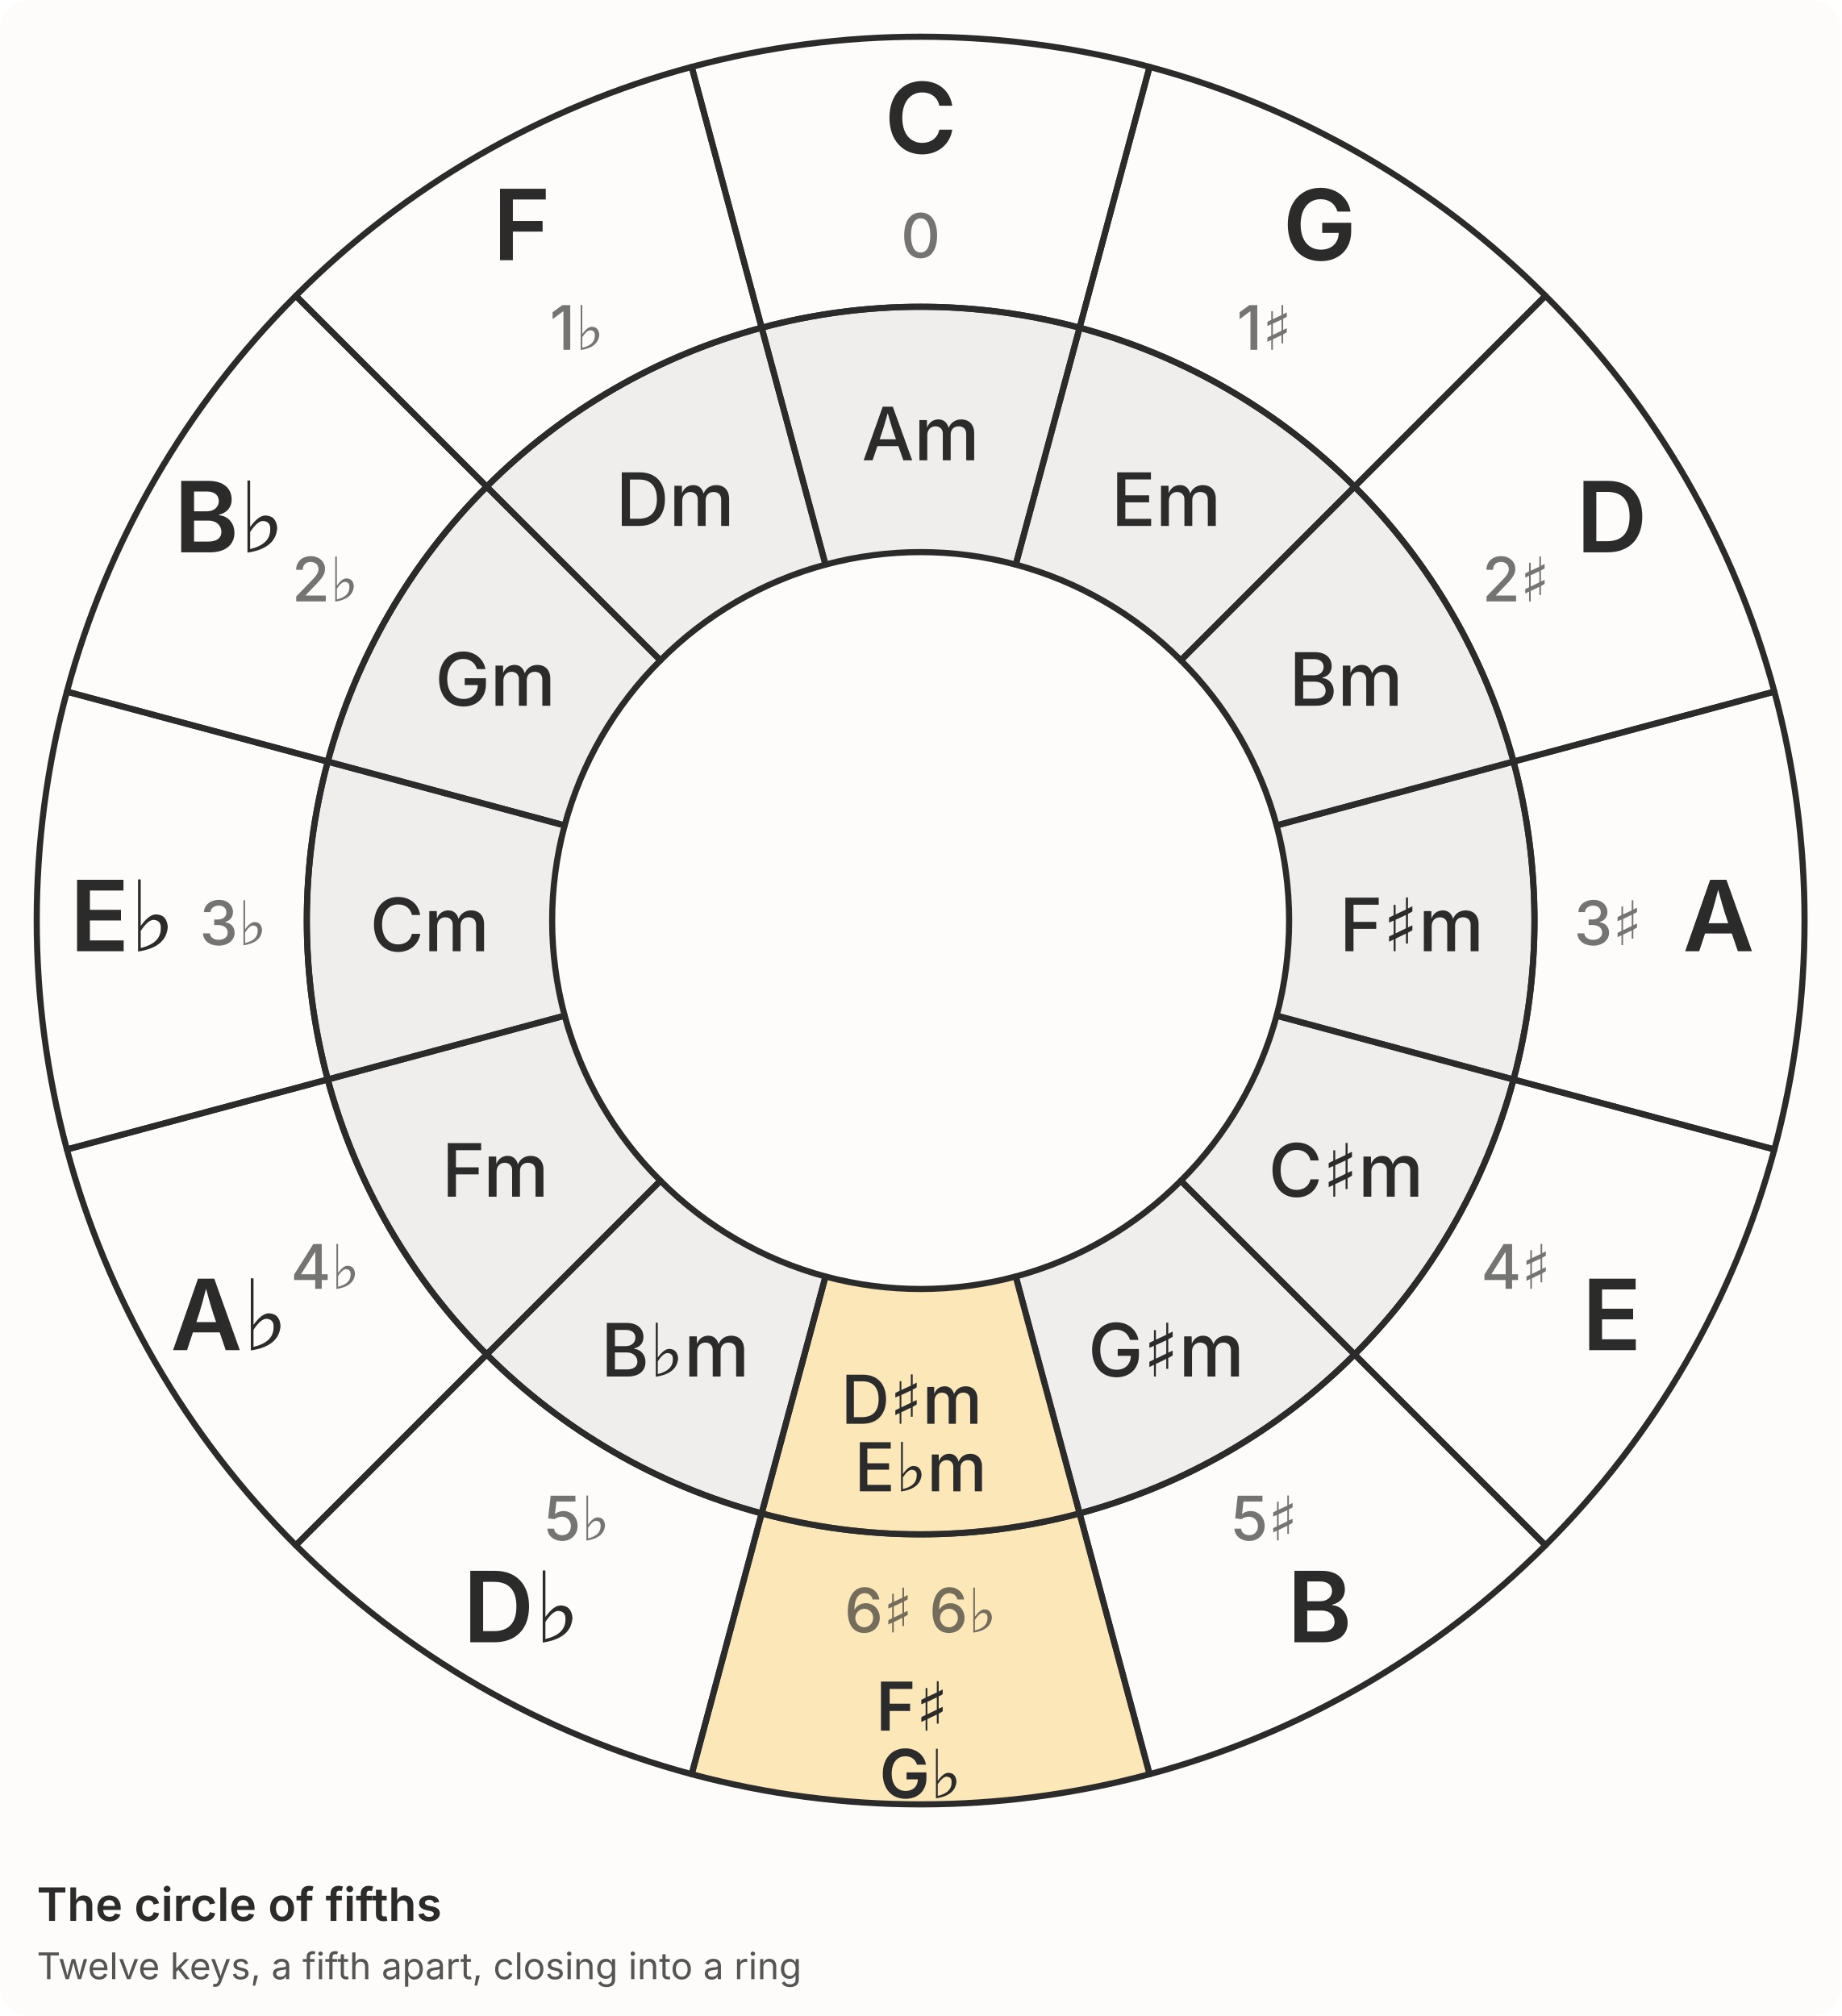
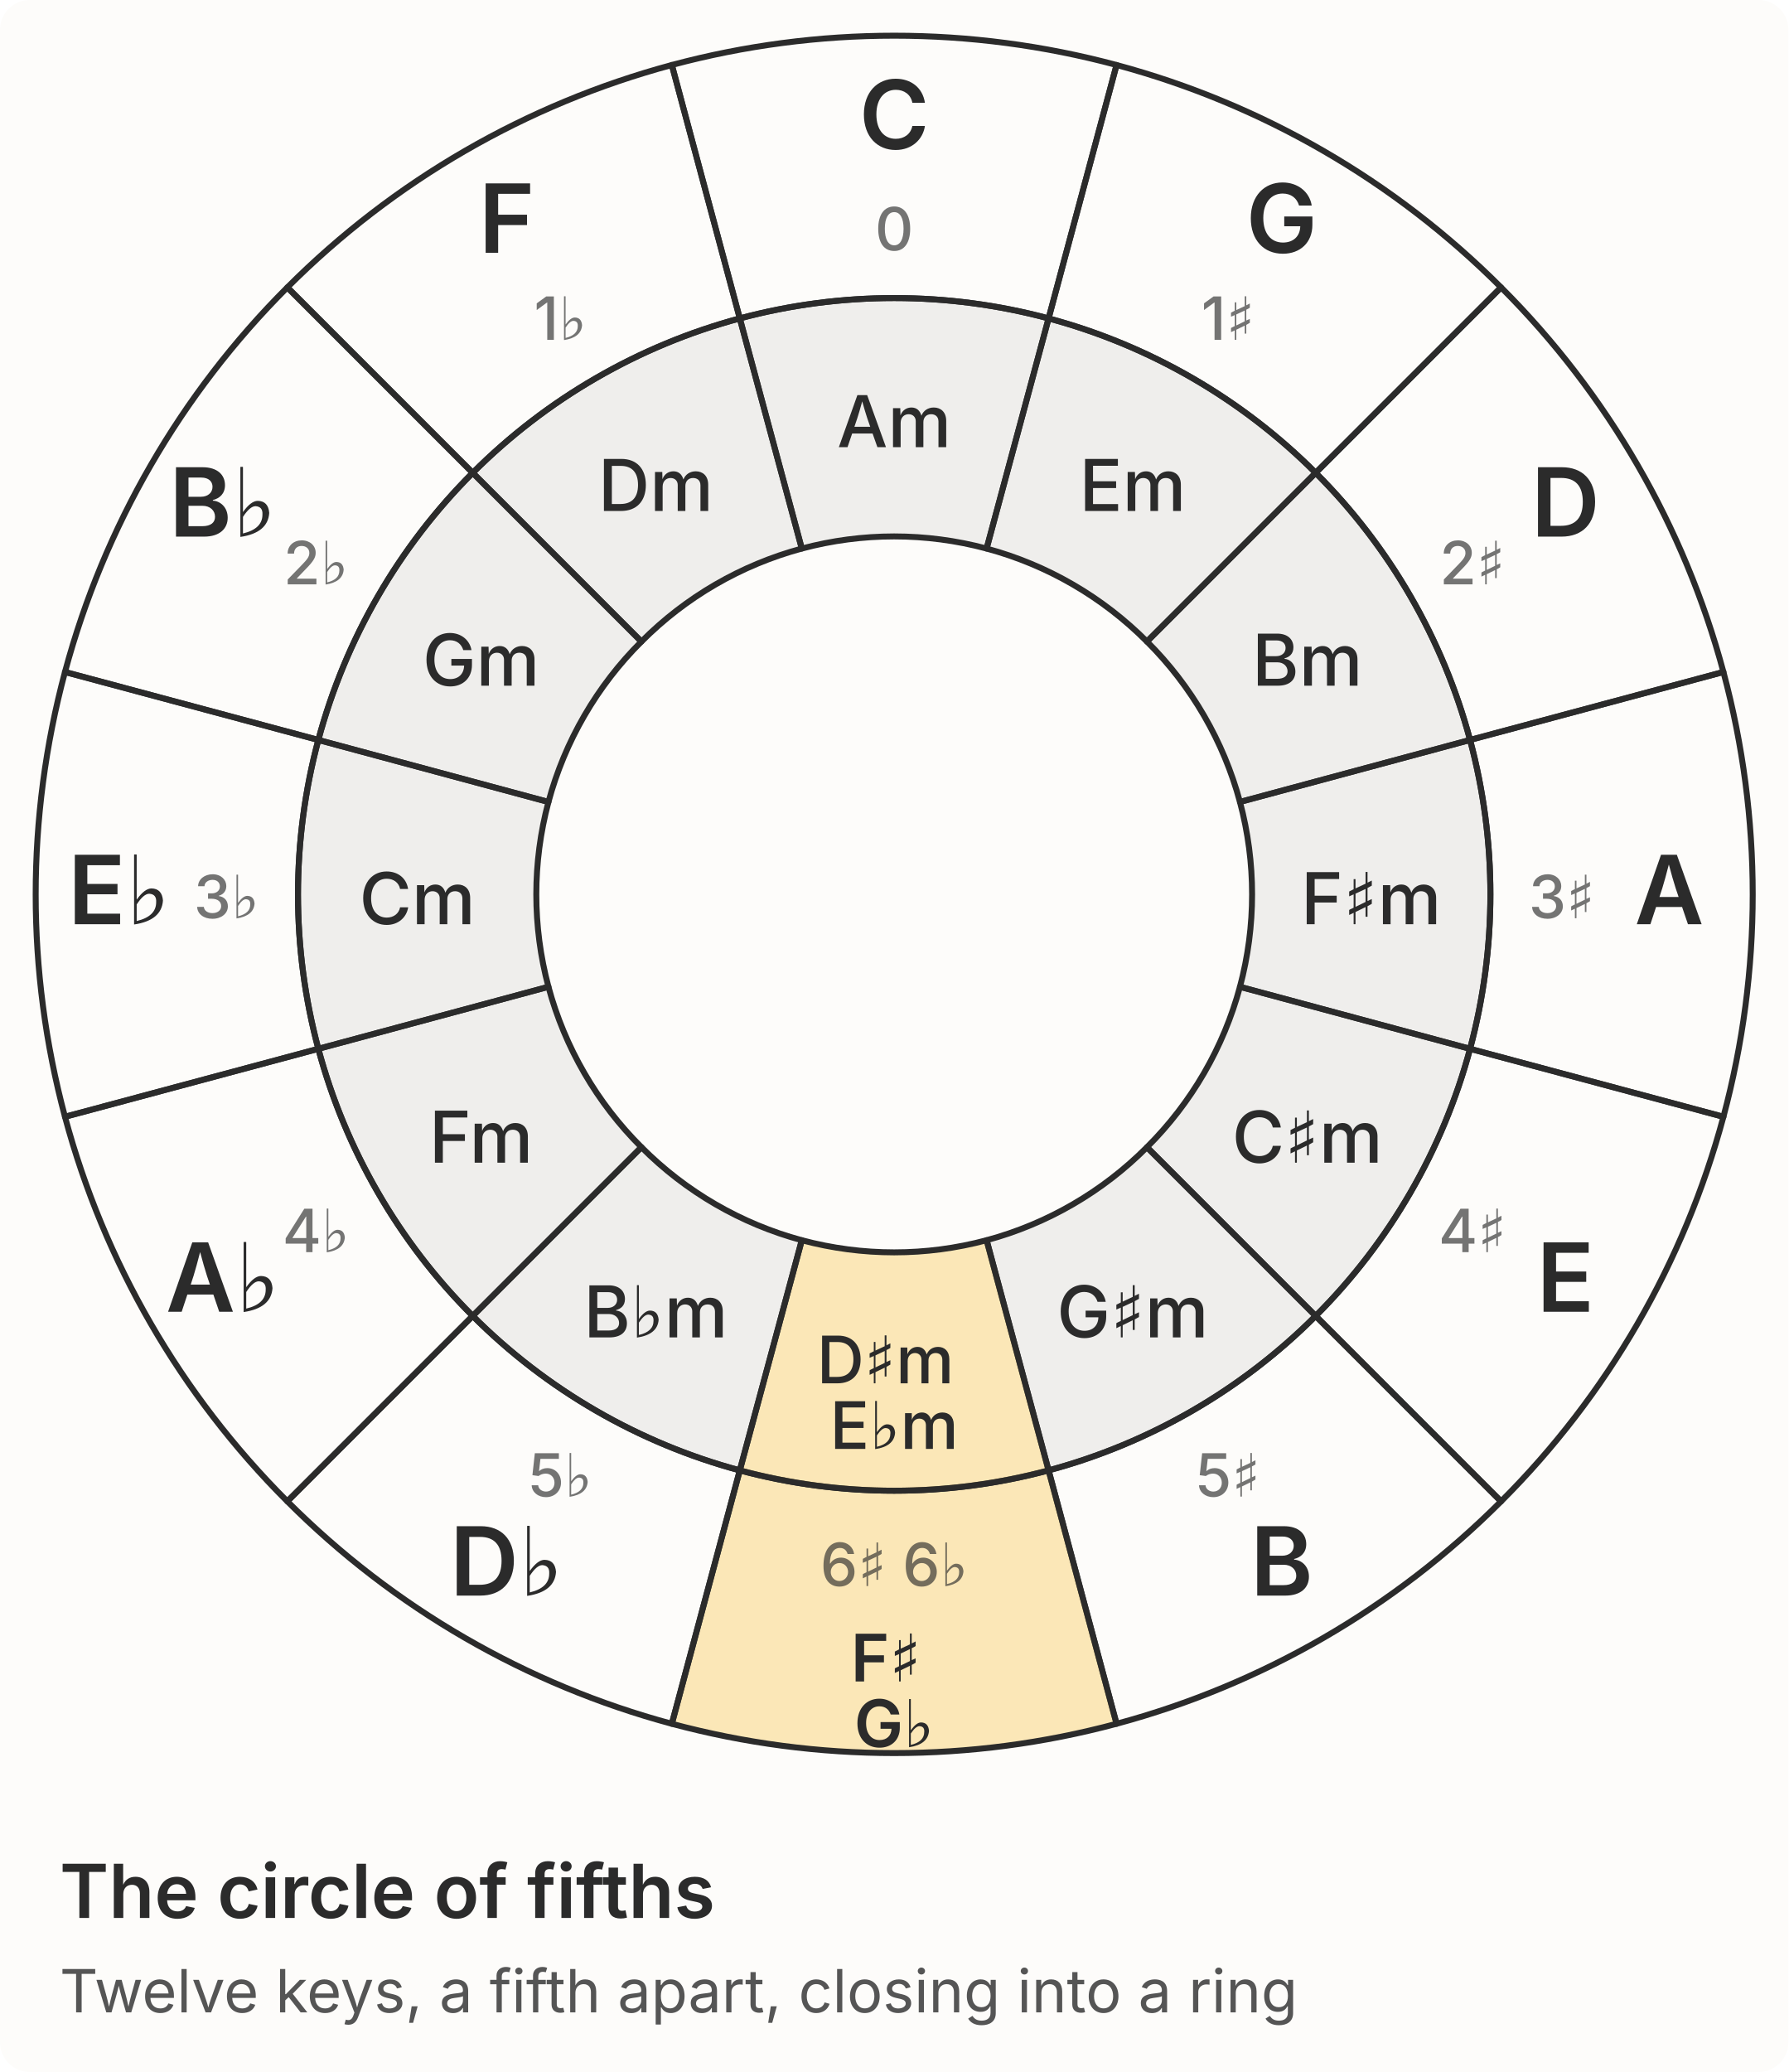
- <svg xmlns="http://www.w3.org/2000/svg" version="1.1" width="600" height="657" viewBox="0 0 600 657" role="img" aria-label="The circle of fifths: the twelve major keys on the outer ring and their relative minors on the inner ring, a fifth apart, with F sharp and G flat sharing the bottom position">
-   <rect x="0" y="0" width="600" height="657" rx="10" ry="10" fill="#fdfcfa" />
+ <svg xmlns="http://www.w3.org/2000/svg" version="1.1" width="360" height="417" viewBox="0 0 600 695" role="img" aria-label="The circle of fifths: the twelve major keys on the outer ring and their relative minors on the inner ring, a fifth apart, with F sharp and G flat sharing the bottom position">
+   <rect x="0" y="0" width="600" height="695" rx="10" ry="10" fill="#fdfcfa" />
  <g transform="scale(2)" font-family="system-ui, -apple-system, Segoe UI, sans-serif" text-anchor="middle">
    <g aria-label="C major, no sharps or flats">
      <path d="M112.7 10.9 A144 144 0 0 1 187.3 10.9 L175.9 53.4 A100 100 0 0 0 124.1 53.4 Z" fill="none" stroke="#2B2B2B" stroke-width="1" stroke-linejoin="round" />
      <text x="150.0" y="25.0" font-size="16" font-weight="600" fill="#2B2B2B">C</text>
      <text x="150.0" y="42.0" font-size="10" font-weight="500" fill="#2B2B2B" fill-opacity="0.65">0</text>
    </g>
    <g aria-label="G major, 1 sharp">
      <path d="M187.3 10.9 A144 144 0 0 1 251.8 48.2 L220.7 79.3 A100 100 0 0 0 175.9 53.4 Z" fill="none" stroke="#2B2B2B" stroke-width="1" stroke-linejoin="round" />
      <text x="215.0" y="42.4" font-size="16" font-weight="600" fill="#2B2B2B">G</text>
      <text x="206.0" y="57.0" font-size="10" font-weight="500" fill="#2B2B2B" fill-opacity="0.65">1♯</text>
    </g>
    <g aria-label="D major, 2 sharps">
      <path d="M251.8 48.2 A144 144 0 0 1 289.1 112.7 L246.6 124.1 A100 100 0 0 0 220.7 79.3 Z" fill="none" stroke="#2B2B2B" stroke-width="1" stroke-linejoin="round" />
      <text x="262.6" y="90.0" font-size="16" font-weight="600" fill="#2B2B2B">D</text>
      <text x="247.0" y="98.0" font-size="10" font-weight="500" fill="#2B2B2B" fill-opacity="0.65">2♯</text>
    </g>
    <g aria-label="A major, 3 sharps">
      <path d="M289.1 112.7 A144 144 0 0 1 289.1 187.3 L246.6 175.9 A100 100 0 0 0 246.6 124.1 Z" fill="none" stroke="#2B2B2B" stroke-width="1" stroke-linejoin="round" />
      <text x="280.0" y="155.0" font-size="16" font-weight="600" fill="#2B2B2B">A</text>
      <text x="262.0" y="154.0" font-size="10" font-weight="500" fill="#2B2B2B" fill-opacity="0.65">3♯</text>
    </g>
    <g aria-label="E major, 4 sharps">
      <path d="M289.1 187.3 A144 144 0 0 1 251.8 251.8 L220.7 220.7 A100 100 0 0 0 246.6 175.9 Z" fill="none" stroke="#2B2B2B" stroke-width="1" stroke-linejoin="round" />
      <text x="262.6" y="220.0" font-size="16" font-weight="600" fill="#2B2B2B">E</text>
      <text x="247.0" y="210.0" font-size="10" font-weight="500" fill="#2B2B2B" fill-opacity="0.65">4♯</text>
    </g>
    <g aria-label="B major, 5 sharps">
      <path d="M251.8 251.8 A144 144 0 0 1 187.3 289.1 L175.9 246.6 A100 100 0 0 0 220.7 220.7 Z" fill="none" stroke="#2B2B2B" stroke-width="1" stroke-linejoin="round" />
      <text x="215.0" y="267.6" font-size="16" font-weight="600" fill="#2B2B2B">B</text>
      <text x="206.0" y="251.0" font-size="10" font-weight="500" fill="#2B2B2B" fill-opacity="0.65">5♯</text>
    </g>
    <g aria-label="F sharp major or G flat major, 6 sharps or 6 flats">
      <path d="M187.3 289.1 A144 144 0 0 1 112.7 289.1 L124.1 246.6 A100 100 0 0 0 175.9 246.6 Z" fill="#F8C54B" fill-opacity="0.38" stroke="#2B2B2B" stroke-width="1" stroke-linejoin="round" />
      <text x="150.0" y="285.0" font-size="11" font-weight="600" fill="#2B2B2B">
        <tspan x="150.0" dy="-3">F♯</tspan>
        <tspan x="150.0" dy="11">G♭</tspan>
      </text>
      <text x="150.0" y="266.0" font-size="10" font-weight="500" fill="#2B2B2B" fill-opacity="0.65">6♯ 6♭</text>
    </g>
    <g aria-label="D flat major, 5 flats">
      <path d="M112.7 289.1 A144 144 0 0 1 48.2 251.8 L79.3 220.7 A100 100 0 0 0 124.1 246.6 Z" fill="none" stroke="#2B2B2B" stroke-width="1" stroke-linejoin="round" />
      <text x="85.0" y="267.6" font-size="16" font-weight="600" fill="#2B2B2B">D♭</text>
      <text x="94.0" y="251.0" font-size="10" font-weight="500" fill="#2B2B2B" fill-opacity="0.65">5♭</text>
    </g>
    <g aria-label="A flat major, 4 flats">
      <path d="M48.2 251.8 A144 144 0 0 1 10.9 187.3 L53.4 175.9 A100 100 0 0 0 79.3 220.7 Z" fill="none" stroke="#2B2B2B" stroke-width="1" stroke-linejoin="round" />
      <text x="37.4" y="220.0" font-size="16" font-weight="600" fill="#2B2B2B">A♭</text>
      <text x="53.0" y="210.0" font-size="10" font-weight="500" fill="#2B2B2B" fill-opacity="0.65">4♭</text>
    </g>
    <g aria-label="E flat major, 3 flats">
      <path d="M10.9 187.3 A144 144 0 0 1 10.9 112.7 L53.4 124.1 A100 100 0 0 0 53.4 175.9 Z" fill="none" stroke="#2B2B2B" stroke-width="1" stroke-linejoin="round" />
      <text x="20.0" y="155.0" font-size="16" font-weight="600" fill="#2B2B2B">E♭</text>
      <text x="38.0" y="154.0" font-size="10" font-weight="500" fill="#2B2B2B" fill-opacity="0.65">3♭</text>
    </g>
    <g aria-label="B flat major, 2 flats">
      <path d="M10.9 112.7 A144 144 0 0 1 48.2 48.2 L79.3 79.3 A100 100 0 0 0 53.4 124.1 Z" fill="none" stroke="#2B2B2B" stroke-width="1" stroke-linejoin="round" />
      <text x="37.4" y="90.0" font-size="16" font-weight="600" fill="#2B2B2B">B♭</text>
      <text x="53.0" y="98.0" font-size="10" font-weight="500" fill="#2B2B2B" fill-opacity="0.65">2♭</text>
    </g>
    <g aria-label="F major, 1 flat">
      <path d="M48.2 48.2 A144 144 0 0 1 112.7 10.9 L124.1 53.4 A100 100 0 0 0 79.3 79.3 Z" fill="none" stroke="#2B2B2B" stroke-width="1" stroke-linejoin="round" />
      <text x="85.0" y="42.4" font-size="16" font-weight="600" fill="#2B2B2B">F</text>
      <text x="94.0" y="57.0" font-size="10" font-weight="500" fill="#2B2B2B" fill-opacity="0.65">1♭</text>
    </g>
    <g aria-label="A minor">
      <path d="M124.1 53.4 A100 100 0 0 1 175.9 53.4 L165.5 92.0 A60 60 0 0 0 134.5 92.0 Z" fill="#2B2B2B" fill-opacity="0.07" stroke="#2B2B2B" stroke-width="1" stroke-linejoin="round" />
      <text x="150.0" y="75.0" font-size="12" font-weight="500" fill="#2B2B2B">Am</text>
    </g>
    <g aria-label="E minor, the relative minor of G major">
      <path d="M175.9 53.4 A100 100 0 0 1 220.7 79.3 L192.4 107.6 A60 60 0 0 0 165.5 92.0 Z" fill="#2B2B2B" fill-opacity="0.07" stroke="#2B2B2B" stroke-width="1" stroke-linejoin="round" />
      <text x="190.0" y="85.7" font-size="12" font-weight="500" fill="#2B2B2B">Em</text>
    </g>
    <g aria-label="B minor, the relative minor of D major">
      <path d="M220.7 79.3 A100 100 0 0 1 246.6 124.1 L208.0 134.5 A60 60 0 0 0 192.4 107.6 Z" fill="#2B2B2B" fill-opacity="0.07" stroke="#2B2B2B" stroke-width="1" stroke-linejoin="round" />
      <text x="219.3" y="115.0" font-size="12" font-weight="500" fill="#2B2B2B">Bm</text>
    </g>
    <g aria-label="F sharp minor, the relative minor of A major">
      <path d="M246.6 124.1 A100 100 0 0 1 246.6 175.9 L208.0 165.5 A60 60 0 0 0 208.0 134.5 Z" fill="#2B2B2B" fill-opacity="0.07" stroke="#2B2B2B" stroke-width="1" stroke-linejoin="round" />
      <text x="230.0" y="155.0" font-size="12" font-weight="500" fill="#2B2B2B">F♯m</text>
    </g>
    <g aria-label="C sharp minor, the relative minor of E major">
      <path d="M246.6 175.9 A100 100 0 0 1 220.7 220.7 L192.4 192.4 A60 60 0 0 0 208.0 165.5 Z" fill="#2B2B2B" fill-opacity="0.07" stroke="#2B2B2B" stroke-width="1" stroke-linejoin="round" />
      <text x="219.3" y="195.0" font-size="12" font-weight="500" fill="#2B2B2B">C♯m</text>
    </g>
    <g aria-label="G sharp minor, the relative minor of B major">
      <path d="M220.7 220.7 A100 100 0 0 1 175.9 246.6 L165.5 208.0 A60 60 0 0 0 192.4 192.4 Z" fill="#2B2B2B" fill-opacity="0.07" stroke="#2B2B2B" stroke-width="1" stroke-linejoin="round" />
      <text x="190.0" y="224.3" font-size="12" font-weight="500" fill="#2B2B2B">G♯m</text>
    </g>
    <g aria-label="D sharp minor or E flat minor, the relative minor of F sharp major">
      <path d="M175.9 246.6 A100 100 0 0 1 124.1 246.6 L134.5 208.0 A60 60 0 0 0 165.5 208.0 Z" fill="#F8C54B" fill-opacity="0.38" stroke="#2B2B2B" stroke-width="1" stroke-linejoin="round" />
      <text x="150.0" y="235.0" font-size="11" font-weight="500" fill="#2B2B2B">
        <tspan x="150.0" dy="-3">D♯m</tspan>
        <tspan x="150.0" dy="11">E♭m</tspan>
      </text>
    </g>
    <g aria-label="B flat minor, the relative minor of D flat major">
      <path d="M124.1 246.6 A100 100 0 0 1 79.3 220.7 L107.6 192.4 A60 60 0 0 0 134.5 208.0 Z" fill="#2B2B2B" fill-opacity="0.07" stroke="#2B2B2B" stroke-width="1" stroke-linejoin="round" />
      <text x="110.0" y="224.3" font-size="12" font-weight="500" fill="#2B2B2B">B♭m</text>
    </g>
    <g aria-label="F minor, the relative minor of A flat major">
      <path d="M79.3 220.7 A100 100 0 0 1 53.4 175.9 L92.0 165.5 A60 60 0 0 0 107.6 192.4 Z" fill="#2B2B2B" fill-opacity="0.07" stroke="#2B2B2B" stroke-width="1" stroke-linejoin="round" />
      <text x="80.7" y="195.0" font-size="12" font-weight="500" fill="#2B2B2B">Fm</text>
    </g>
    <g aria-label="C minor, the relative minor of E flat major">
      <path d="M53.4 175.9 A100 100 0 0 1 53.4 124.1 L92.0 134.5 A60 60 0 0 0 92.0 165.5 Z" fill="#2B2B2B" fill-opacity="0.07" stroke="#2B2B2B" stroke-width="1" stroke-linejoin="round" />
      <text x="70.0" y="155.0" font-size="12" font-weight="500" fill="#2B2B2B">Cm</text>
    </g>
    <g aria-label="G minor, the relative minor of B flat major">
      <path d="M53.4 124.1 A100 100 0 0 1 79.3 79.3 L107.6 107.6 A60 60 0 0 0 92.0 134.5 Z" fill="#2B2B2B" fill-opacity="0.07" stroke="#2B2B2B" stroke-width="1" stroke-linejoin="round" />
      <text x="80.7" y="115.0" font-size="12" font-weight="500" fill="#2B2B2B">Gm</text>
    </g>
    <g aria-label="D minor, the relative minor of F major">
      <path d="M79.3 79.3 A100 100 0 0 1 124.1 53.4 L134.5 92.0 A60 60 0 0 0 107.6 107.6 Z" fill="#2B2B2B" fill-opacity="0.07" stroke="#2B2B2B" stroke-width="1" stroke-linejoin="round" />
      <text x="110.0" y="85.7" font-size="12" font-weight="500" fill="#2B2B2B">Dm</text>
    </g>
  </g>
  <g font-family="system-ui, -apple-system, Segoe UI, sans-serif">
-     <text x="12" y="626" font-size="15" fill="#2B2B2B" text-anchor="start" font-weight="600">The circle of fifths</text>
-     <text x="12" y="645" font-size="12" fill="#555555" text-anchor="start">Twelve keys, a fifth apart, closing into a ring</text>
+     <text x="20" y="643.333" font-size="25" fill="#2B2B2B" text-anchor="start" font-weight="600">The circle of fifths</text>
+     <text x="20" y="675" font-size="20" fill="#555555" text-anchor="start">Twelve keys, a fifth apart, closing into a ring</text>
  </g>
</svg>
